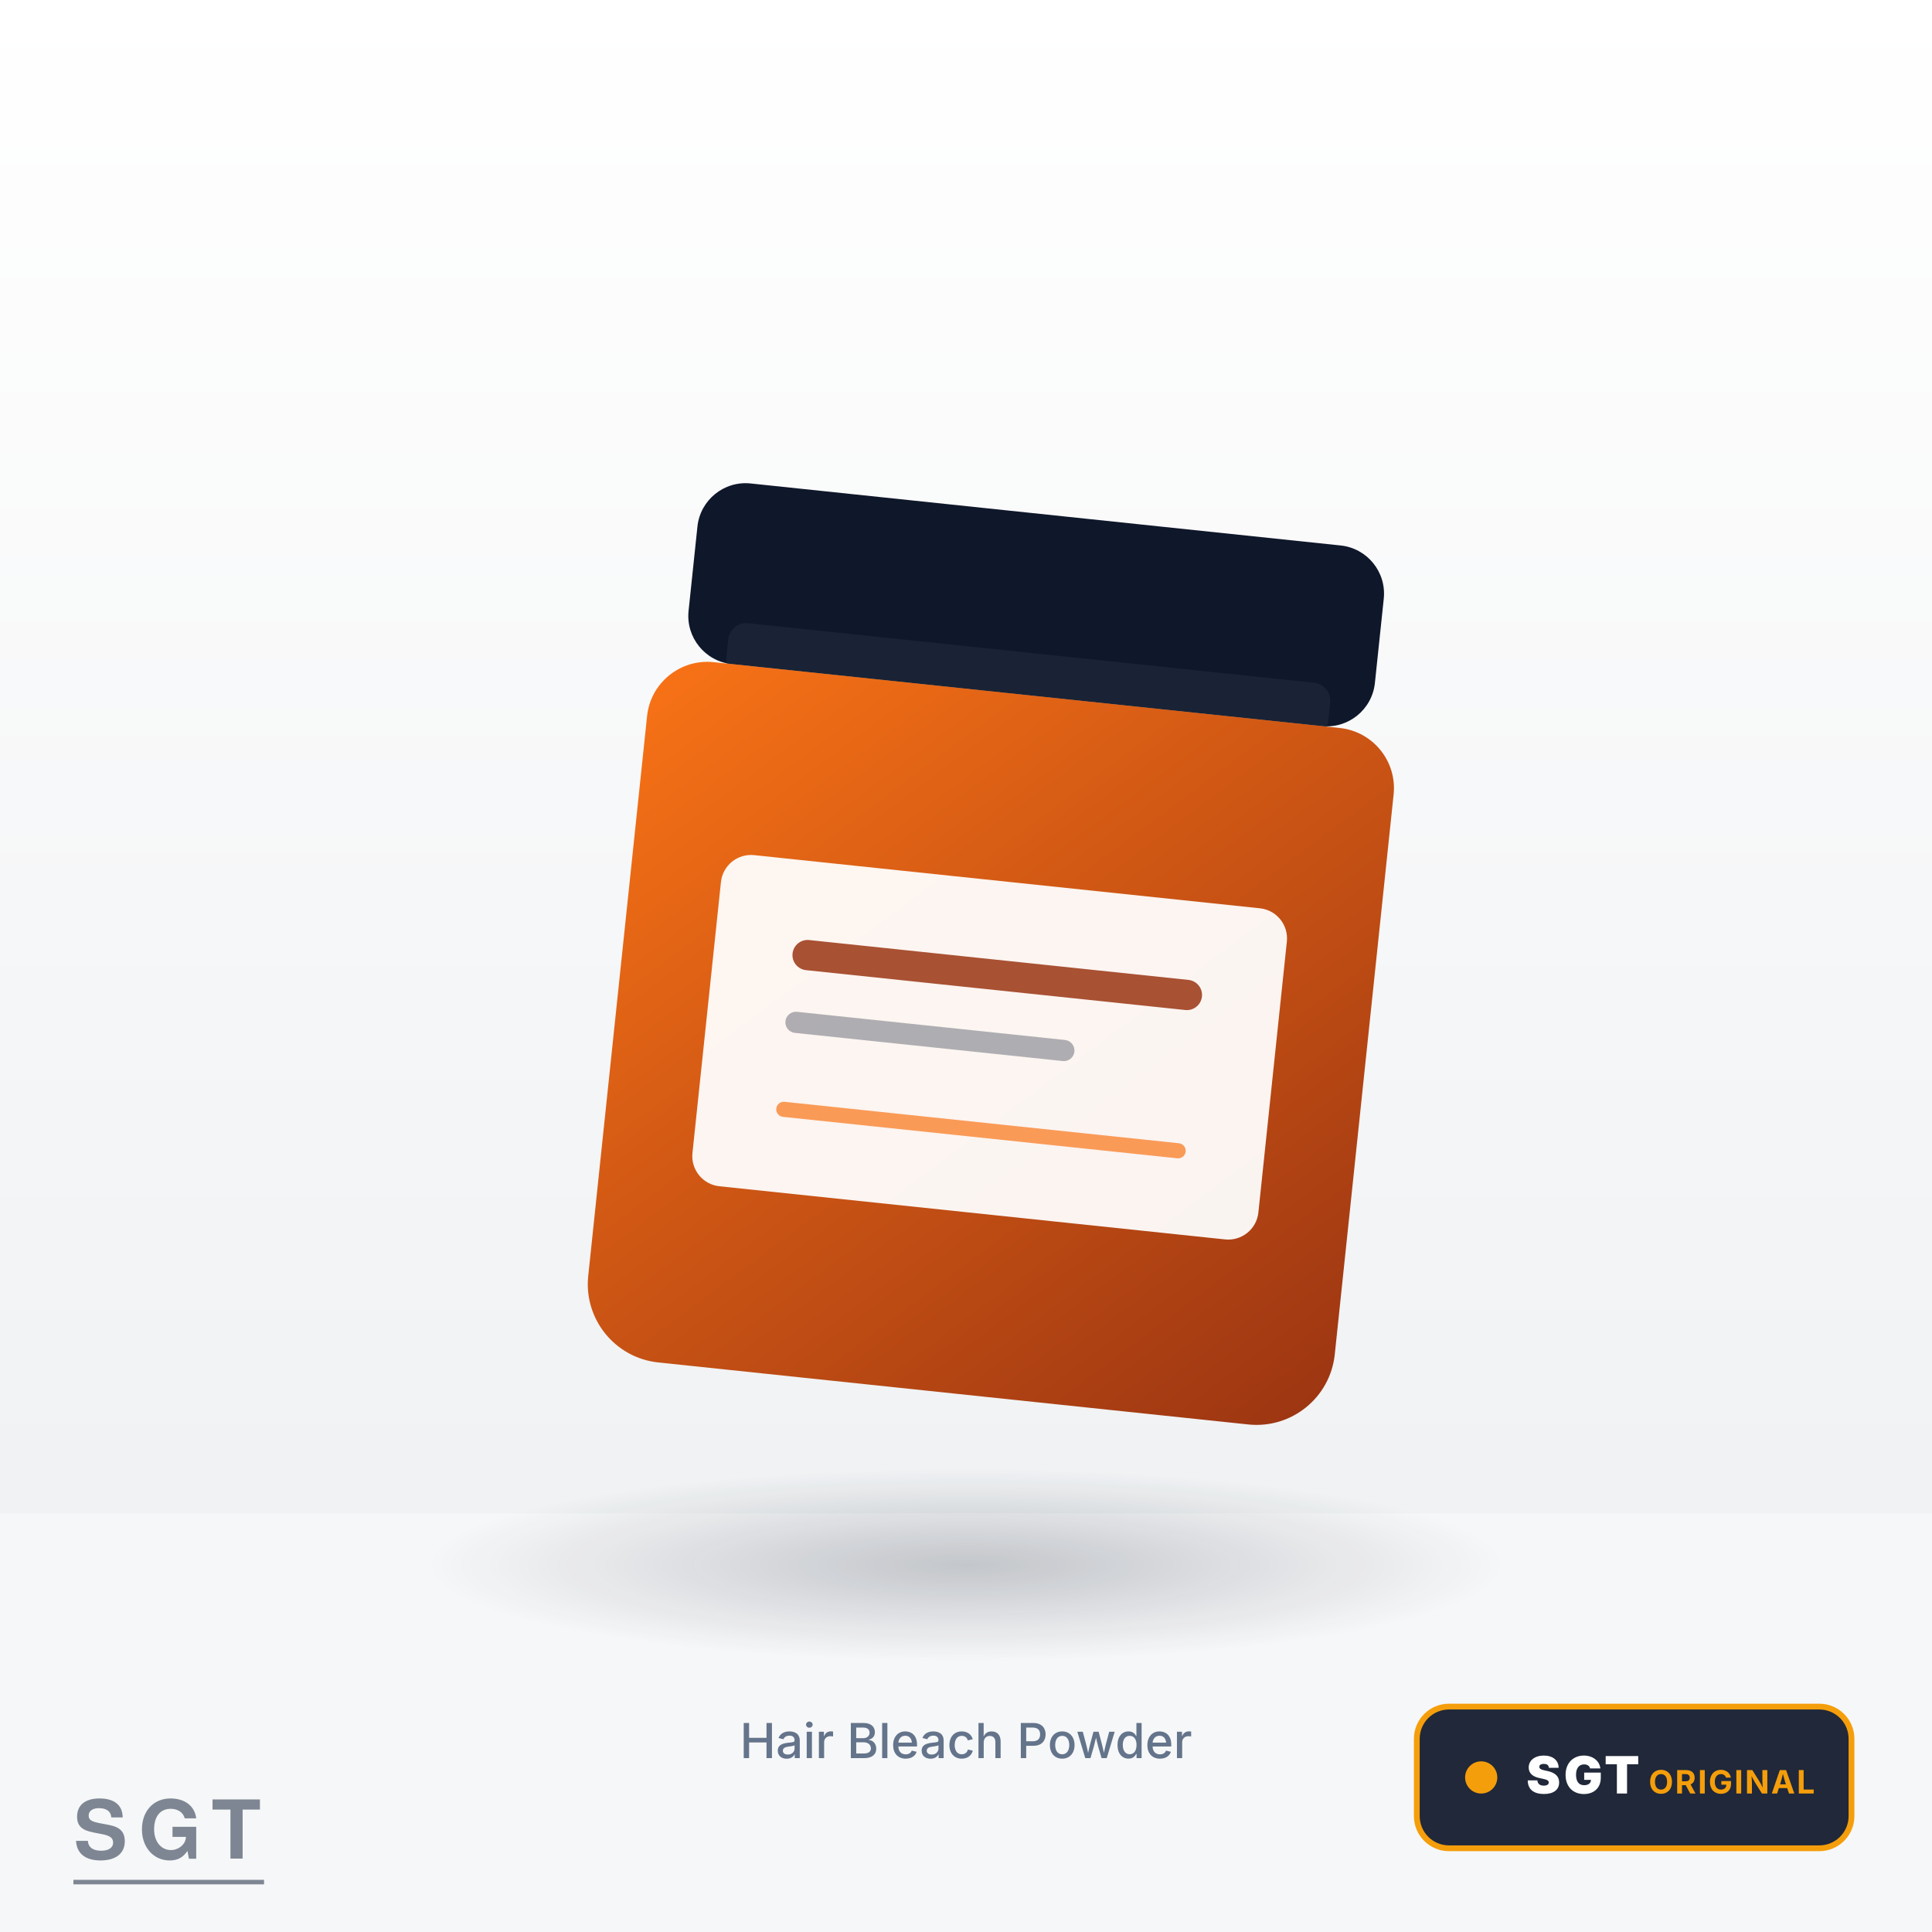
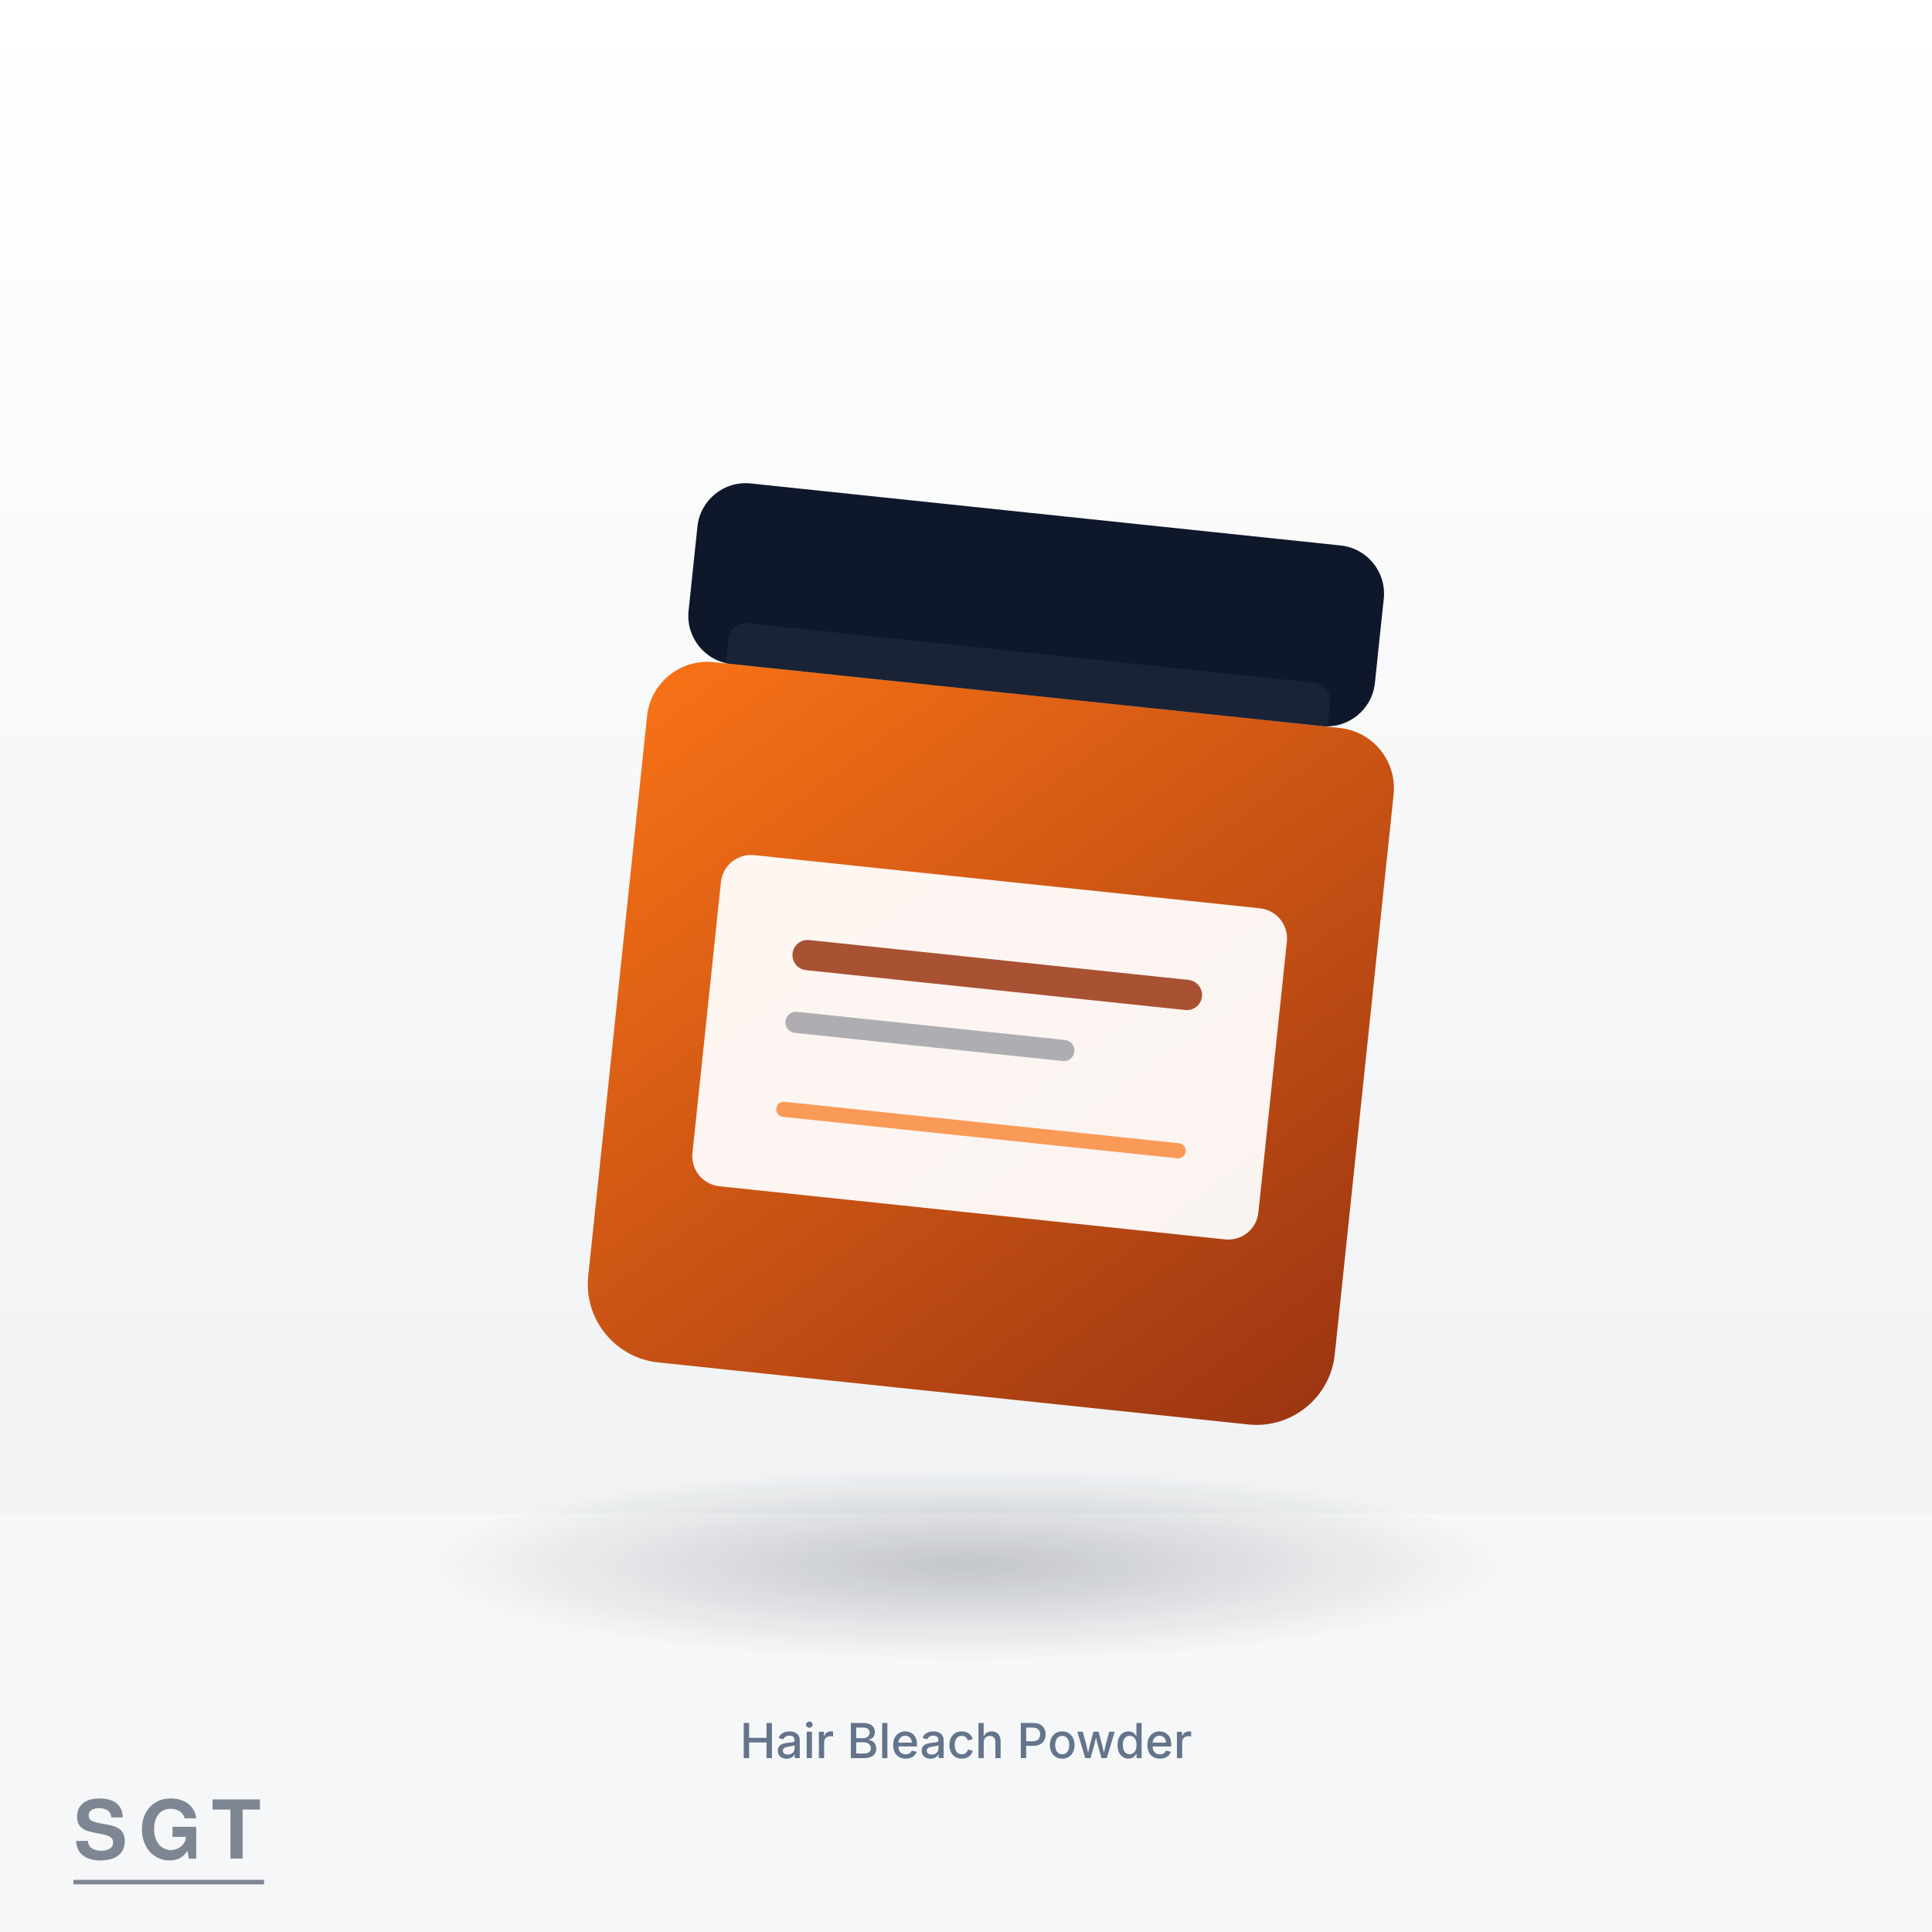
<svg xmlns="http://www.w3.org/2000/svg" viewBox="0 0 600 600" width="600" height="600" role="img" aria-label="Hair Bleach Powder — Hair Color &amp; Treatment">
  <defs>
    <linearGradient id="bg" x1="0" y1="0" x2="0" y2="1">
      <stop offset="0%" stop-color="#ffffff" />
      <stop offset="100%" stop-color="#eceef0" />
    </linearGradient>
    <linearGradient id="body" x1="0" y1="0" x2="1" y2="1">
      <stop offset="0%" stop-color="#f97316" />
      <stop offset="100%" stop-color="#9a3412" />
    </linearGradient>
    <linearGradient id="stroke" x1="0" y1="0" x2="1" y2="1">
      <stop offset="0%" stop-color="#f97316" />
      <stop offset="100%" stop-color="#9a3412" />
    </linearGradient>
    <radialGradient id="shadow" cx="50%" cy="50%">
      <stop offset="0%" stop-color="#0f172a" stop-opacity="0.22" />
      <stop offset="100%" stop-color="#0f172a" stop-opacity="0" />
    </radialGradient>
  </defs>
  <rect width="600" height="600" fill="url(#bg)" />
  <rect y="470" width="600" height="130" fill="#f6f7f8" />
  <ellipse cx="300" cy="486" rx="168" ry="30" fill="url(#shadow)" />
  <g transform="translate(310 300) rotate(6) scale(0.94) translate(-300 -300)">
    <rect x="186" y="150" width="228" height="60" rx="16" fill="#0f172a" />
    <rect x="200" y="196" width="200" height="18" rx="6" fill="#1e293b" opacity="0.65" />
    <path d="M196 210h208a20 20 0 0 1 20 20v186a26 26 0 0 1-26 26H202a26 26 0 0 1-26-26V230a20 20 0 0 1 20-20z" fill="url(#body)" />
    <rect x="206" y="272" width="188" height="110" rx="10" fill="#ffffff" opacity="0.94" />
    <rect x="232" y="298" width="136" height="10" rx="5" fill="#9a3412" opacity="0.85" />
    <rect x="232" y="322" width="96" height="7" rx="3.5" fill="#1e293b" opacity="0.35" />
    <rect x="232" y="352" width="136" height="5" rx="2.5" fill="#f97316" opacity="0.7" />
  </g>
  <text x="300" y="546" font-family="ui-sans-serif,system-ui,-apple-system,sans-serif" font-size="15" font-weight="500" fill="#64748b" text-anchor="middle">Hair Bleach Powder</text>
  <g id="sgt-mark" opacity="0.62">
    <text x="22.8" y="577.2" fill="#334155" font-family="Helvetica Neue, Helvetica, Arial, sans-serif" font-size="25.2" font-weight="600" letter-spacing="3.53">SGT</text>
    <rect x="22.8" y="583.8" width="59.2" height="1.4" fill="#334155" />
  </g>
-   <g id="sgt-brand-tag" transform="translate(440, 530)">
-     <rect x="0" y="0" width="135" height="44" rx="10" fill="#0f172a" fill-opacity="0.92" stroke="#f59e0b" stroke-width="1.8" />
-     <circle cx="20" cy="22" r="5" fill="#f59e0b" />
-     <text x="34" y="27" font-family="system-ui, -apple-system, sans-serif" font-weight="900" font-size="16" fill="#ffffff" letter-spacing="1">SGT</text>
-     <text x="72" y="27" font-family="system-ui, -apple-system, sans-serif" font-weight="700" font-size="10" fill="#f59e0b" letter-spacing="0.5">ORIGINAL</text>
-   </g>
</svg>
